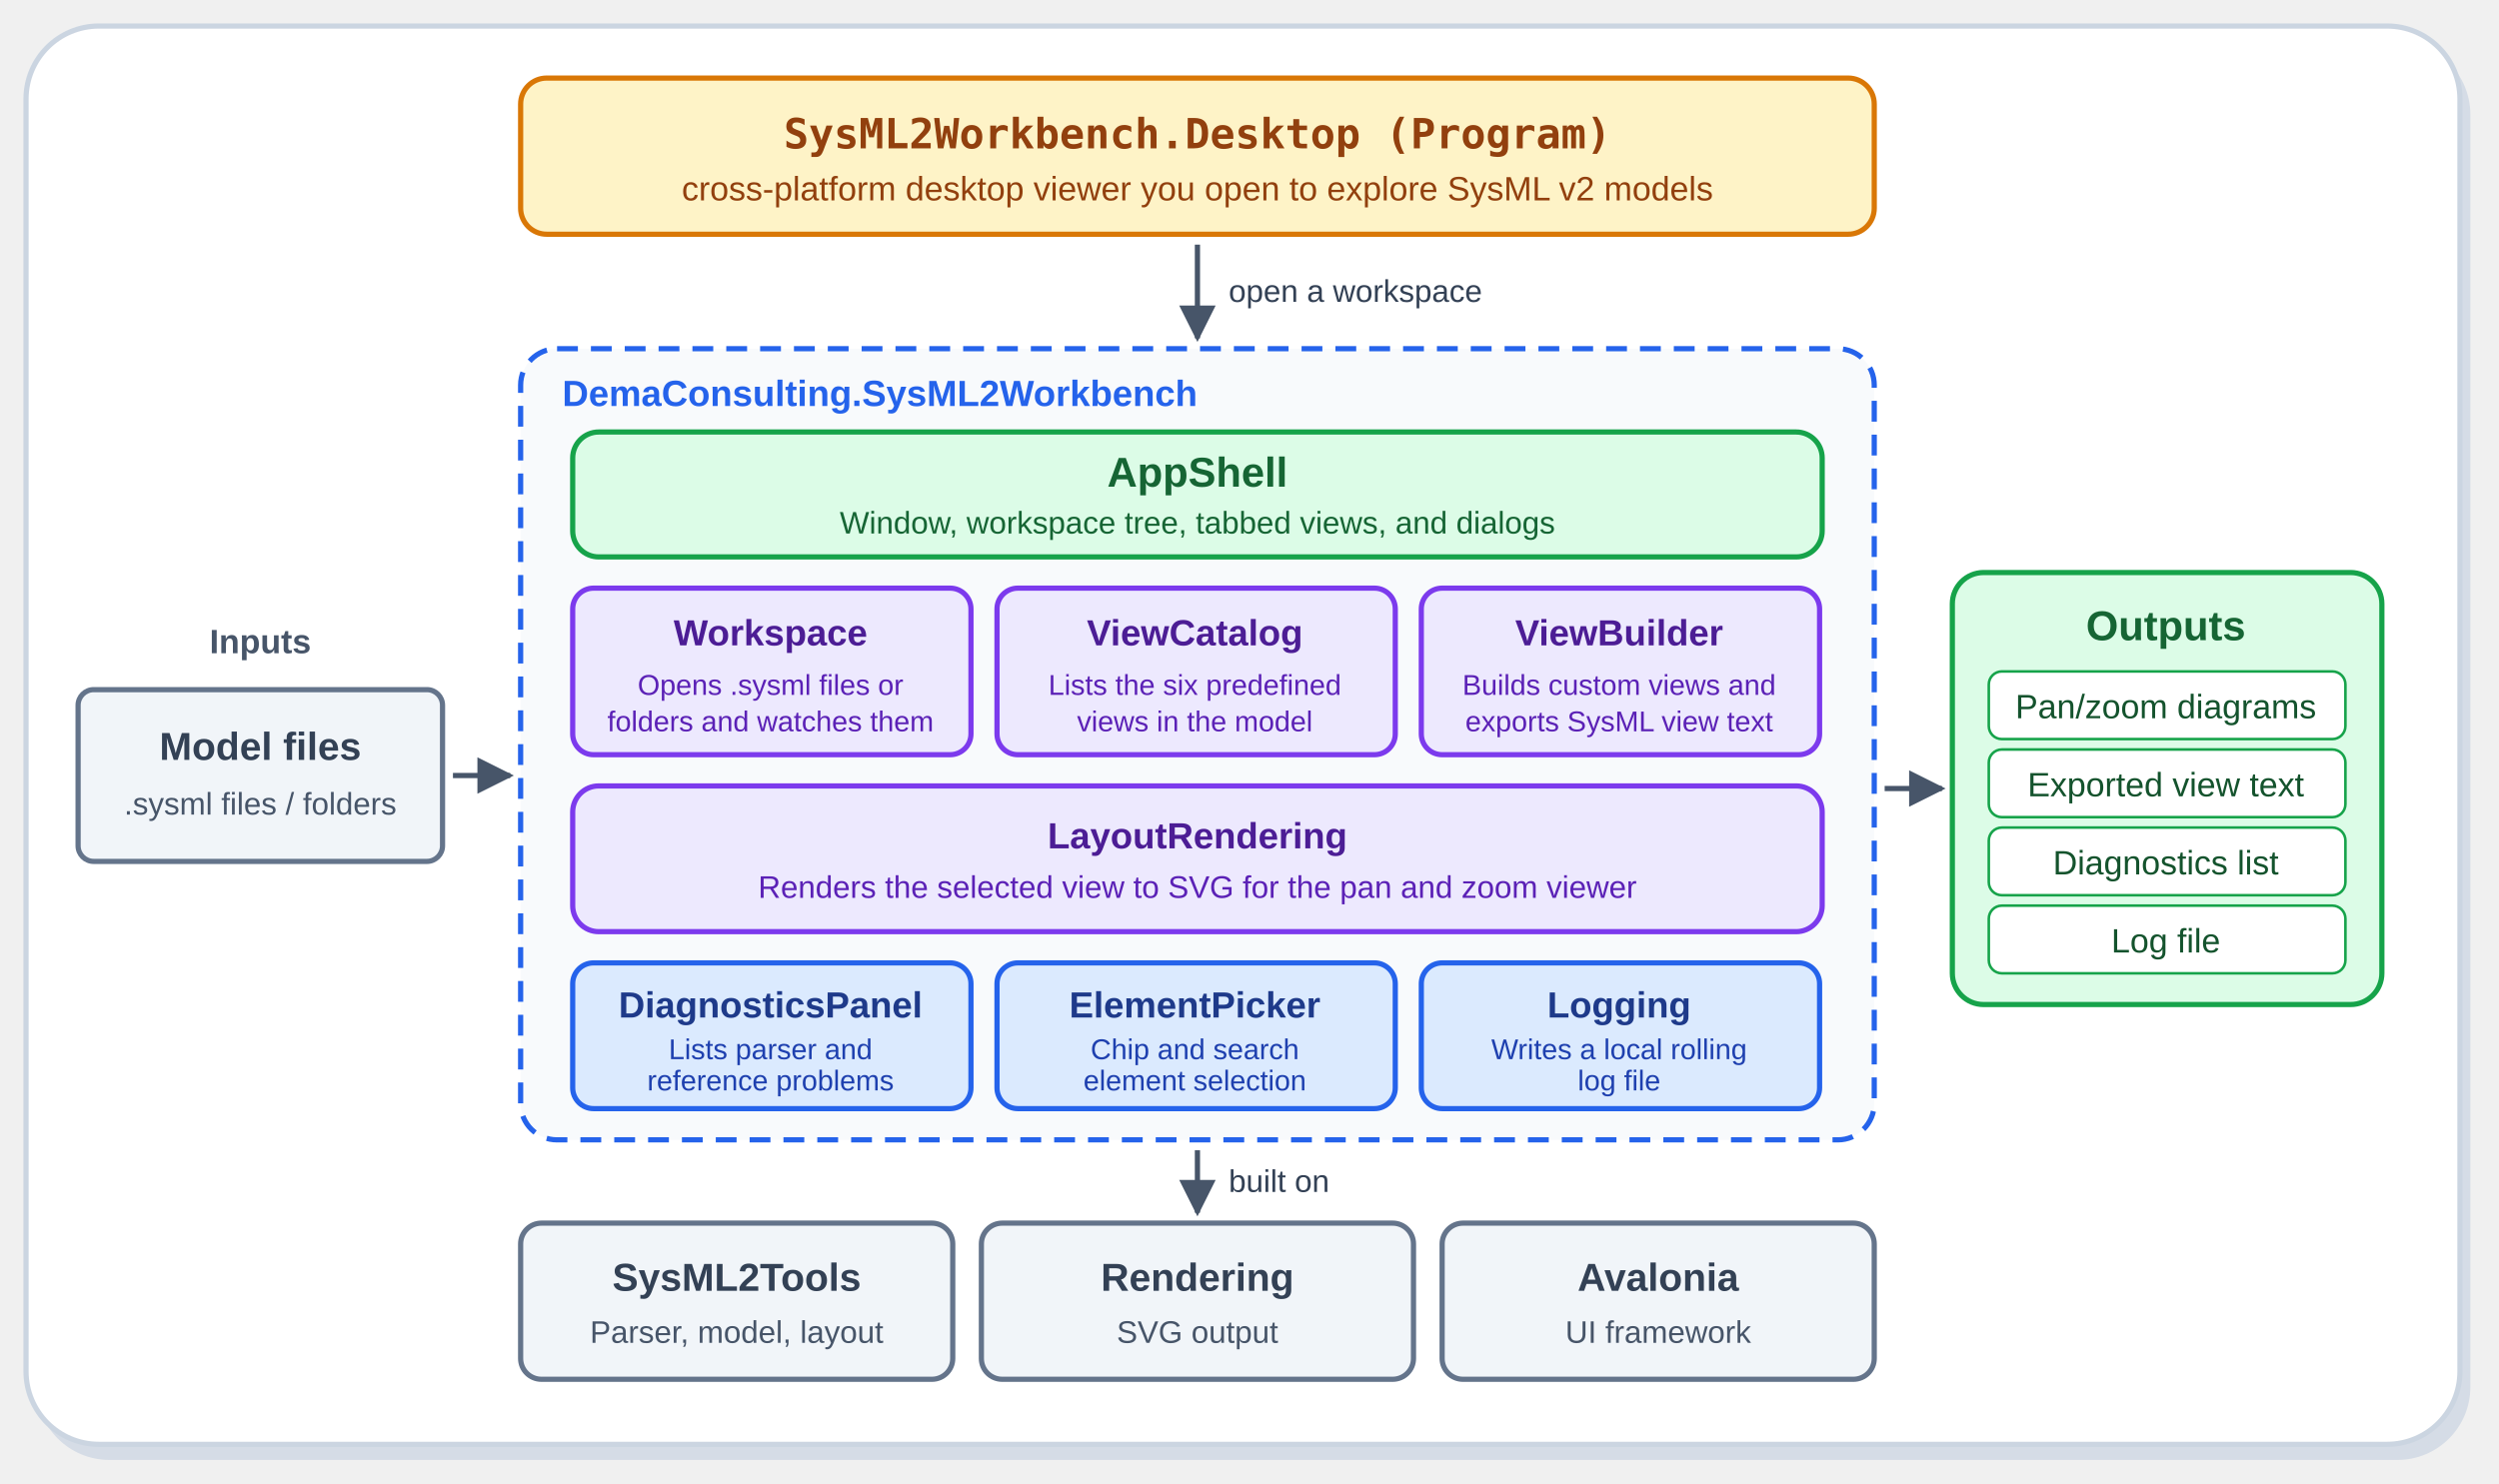
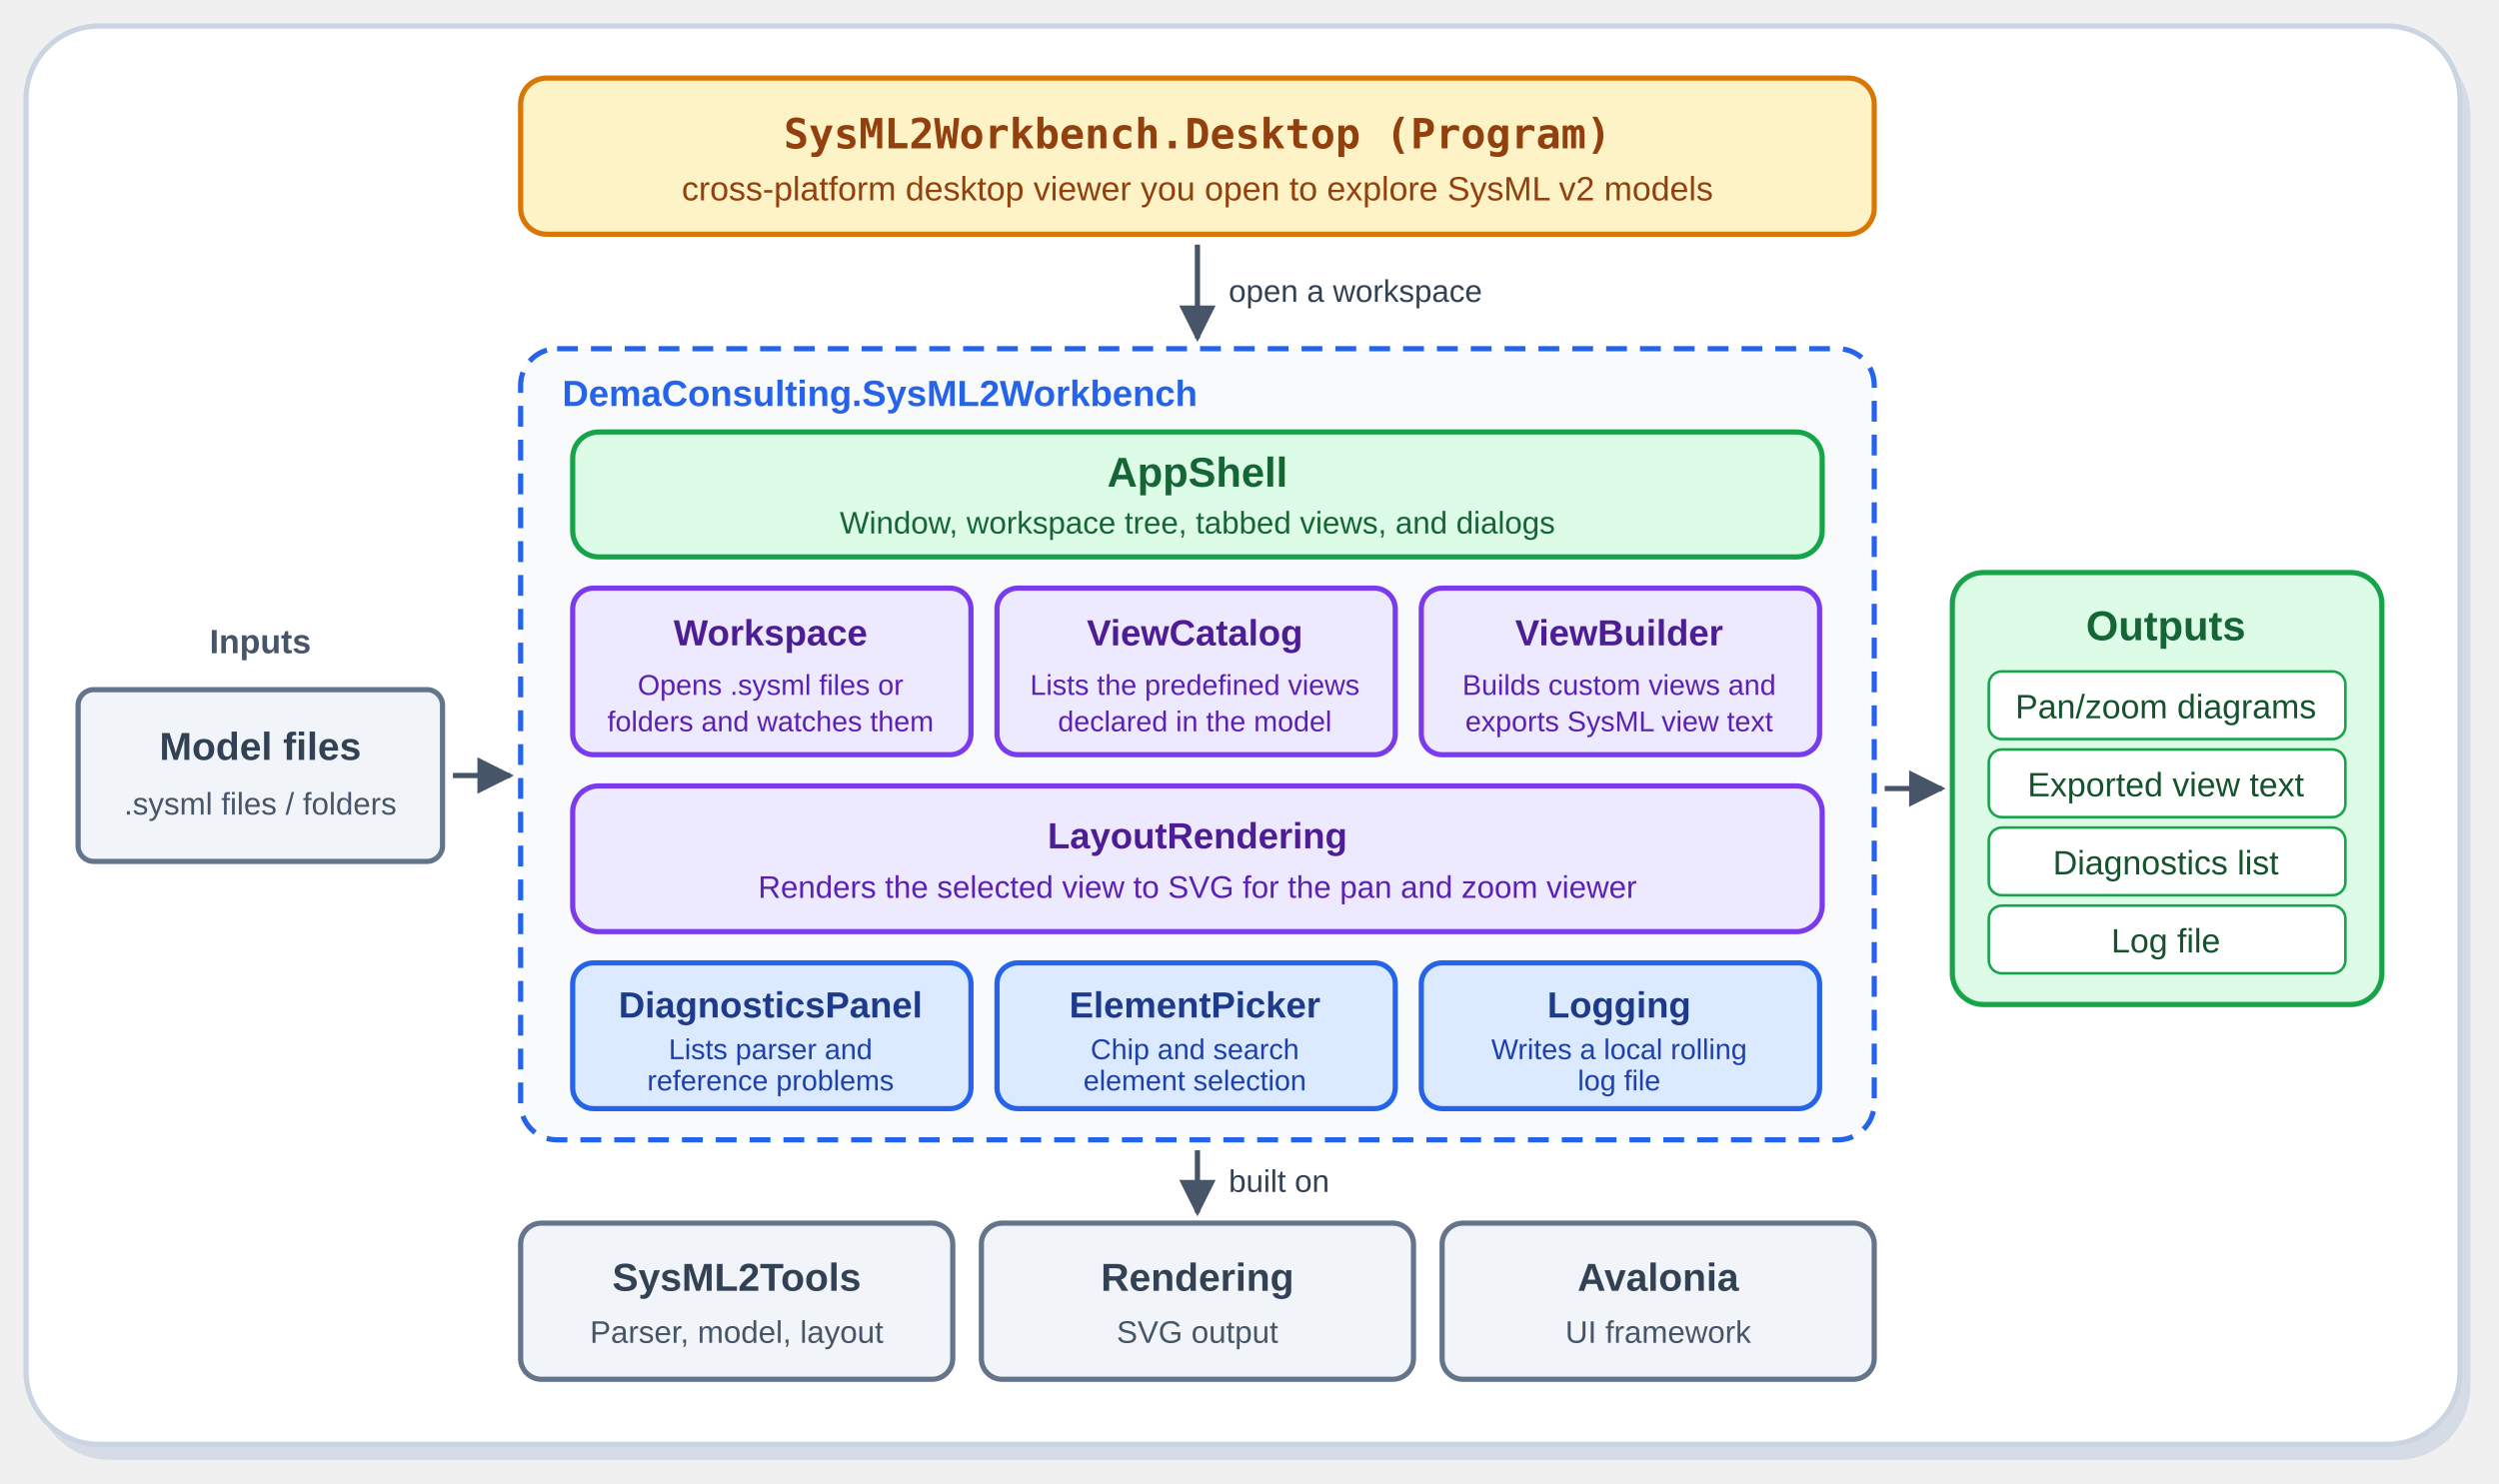
<svg xmlns="http://www.w3.org/2000/svg" width="960" height="570" viewBox="0 0 960 570" font-family="Segoe UI, Arial, sans-serif">
  <defs>
    <marker id="a" viewBox="0 0 10 10" refX="9" refY="5" markerWidth="7" markerHeight="7" orient="auto-start-reverse">
      <path d="M0,0 L10,5 L0,10 z" fill="#475569" />
    </marker>
  </defs>
  <rect x="14" y="16" width="935" height="545" rx="28" fill="#d5dce6" />
  <rect x="10" y="10" width="935" height="545" rx="28" fill="#ffffff" stroke="#cbd5e1" stroke-width="2" />
  <g transform="translate(30,30)">
    <rect x="170" y="0" width="520" height="60" rx="10" fill="#fef3c7" stroke="#d97706" stroke-width="2" />
    <text x="430" y="27" font-size="16" font-family="Consolas, monospace" font-weight="600" fill="#92400e" text-anchor="middle">SysML2Workbench.Desktop (Program)</text>
    <text x="430" y="47" font-size="13" fill="#92400e" text-anchor="middle">cross-platform desktop viewer you open to explore SysML v2 models</text>
    <line x1="430" y1="64" x2="430" y2="100" stroke="#475569" stroke-width="2" marker-end="url(#a)" />
    <text x="442" y="86" font-size="12" fill="#334155">open a workspace</text>
    <rect x="170" y="104" width="520" height="304" rx="14" fill="#f8fafc" stroke="#2563eb" stroke-width="2" stroke-dasharray="8 5" />
    <text x="186" y="126" font-size="14" font-weight="600" fill="#2563eb">DemaConsulting.SysML2Workbench</text>
    <rect x="190" y="136" width="480" height="48" rx="10" fill="#dcfce7" stroke="#16a34a" stroke-width="2" />
    <text x="430" y="157" font-size="16" font-weight="600" fill="#166534" text-anchor="middle">AppShell</text>
    <text x="430" y="175" font-size="12" fill="#166534" text-anchor="middle">Window, workspace tree, tabbed views, and dialogs</text>
    <g font-size="11" fill="#5b21b6" text-anchor="middle">
      <rect x="190" y="196" width="153" height="64" rx="8" fill="#ede9fe" stroke="#7c3aed" stroke-width="2" />
      <text x="266" y="218" font-size="14" font-weight="600" fill="#4c1d95">Workspace</text>
      <text x="266" y="237">Opens .sysml files or</text>
      <text x="266" y="251">folders and watches them</text>
      <rect x="353" y="196" width="153" height="64" rx="8" fill="#ede9fe" stroke="#7c3aed" stroke-width="2" />
      <text x="429" y="218" font-size="14" font-weight="600" fill="#4c1d95">ViewCatalog</text>
-       <text x="429" y="237">Lists the six predefined</text>
-       <text x="429" y="251">views in the model</text>
+       <text x="429" y="237">Lists the predefined views</text>
+       <text x="429" y="251">declared in the model</text>
      <rect x="516" y="196" width="153" height="64" rx="8" fill="#ede9fe" stroke="#7c3aed" stroke-width="2" />
      <text x="592" y="218" font-size="14" font-weight="600" fill="#4c1d95">ViewBuilder</text>
      <text x="592" y="237">Builds custom views and</text>
      <text x="592" y="251">exports SysML view text</text>
    </g>
    <rect x="190" y="272" width="480" height="56" rx="10" fill="#ede9fe" stroke="#7c3aed" stroke-width="2" />
    <text x="430" y="296" font-size="14" font-weight="600" fill="#4c1d95" text-anchor="middle">LayoutRendering</text>
    <text x="430" y="315" font-size="12" fill="#5b21b6" text-anchor="middle">Renders the selected view to SVG for the pan and zoom viewer</text>
    <g font-size="11" fill="#1e40af" text-anchor="middle">
      <rect x="190" y="340" width="153" height="56" rx="8" fill="#dbeafe" stroke="#2563eb" stroke-width="2" />
      <text x="266" y="361" font-size="14" font-weight="600" fill="#1e3a8a">DiagnosticsPanel</text>
      <text x="266" y="377">Lists parser and</text>
      <text x="266" y="389">reference problems</text>
      <rect x="353" y="340" width="153" height="56" rx="8" fill="#dbeafe" stroke="#2563eb" stroke-width="2" />
      <text x="429" y="361" font-size="14" font-weight="600" fill="#1e3a8a">ElementPicker</text>
      <text x="429" y="377">Chip and search</text>
      <text x="429" y="389">element selection</text>
      <rect x="516" y="340" width="153" height="56" rx="8" fill="#dbeafe" stroke="#2563eb" stroke-width="2" />
      <text x="592" y="361" font-size="14" font-weight="600" fill="#1e3a8a">Logging</text>
      <text x="592" y="377">Writes a local rolling</text>
      <text x="592" y="389">log file</text>
    </g>
    <line x1="430" y1="412" x2="430" y2="436" stroke="#475569" stroke-width="2" marker-end="url(#a)" />
    <text x="442" y="428" font-size="12" fill="#334155">built on</text>
    <g text-anchor="middle">
      <rect x="170" y="440" width="166" height="60" rx="8" fill="#f1f5f9" stroke="#64748b" stroke-width="2" />
      <text x="253" y="466" font-size="15" font-weight="600" fill="#334155">SysML2Tools</text>
      <text x="253" y="486" font-size="12" fill="#475569">Parser, model, layout</text>
      <rect x="347" y="440" width="166" height="60" rx="8" fill="#f1f5f9" stroke="#64748b" stroke-width="2" />
      <text x="430" y="466" font-size="15" font-weight="600" fill="#334155">Rendering</text>
      <text x="430" y="486" font-size="12" fill="#475569">SVG output</text>
      <rect x="524" y="440" width="166" height="60" rx="8" fill="#f1f5f9" stroke="#64748b" stroke-width="2" />
      <text x="607" y="466" font-size="15" font-weight="600" fill="#334155">Avalonia</text>
      <text x="607" y="486" font-size="12" fill="#475569">UI framework</text>
    </g>
    <text x="70" y="221" font-size="13" font-weight="600" fill="#475569" text-anchor="middle">Inputs</text>
    <rect x="0" y="235" width="140" height="66" rx="6" fill="#f1f5f9" stroke="#64748b" stroke-width="2" />
    <text x="70" y="262" font-size="15" font-weight="600" fill="#334155" text-anchor="middle">Model files</text>
    <text x="70" y="283" font-size="12" fill="#475569" text-anchor="middle">.sysml files / folders</text>
    <line x1="144" y1="268" x2="166" y2="268" stroke="#475569" stroke-width="2" marker-end="url(#a)" />
    <rect x="720" y="190" width="165" height="166" rx="12" fill="#dcfce7" stroke="#16a34a" stroke-width="2" />
    <text x="802" y="216" font-size="16" font-weight="600" fill="#166534" text-anchor="middle">Outputs</text>
    <g font-size="13" fill="#14532d" text-anchor="middle">
      <rect x="734" y="228" width="137" height="26" rx="5" fill="#ffffff" stroke="#16a34a" />
      <text x="802" y="246">Pan/zoom diagrams</text>
      <rect x="734" y="258" width="137" height="26" rx="5" fill="#ffffff" stroke="#16a34a" />
      <text x="802" y="276">Exported view text</text>
      <rect x="734" y="288" width="137" height="26" rx="5" fill="#ffffff" stroke="#16a34a" />
      <text x="802" y="306">Diagnostics list</text>
      <rect x="734" y="318" width="137" height="26" rx="5" fill="#ffffff" stroke="#16a34a" />
      <text x="802" y="336">Log file</text>
    </g>
    <line x1="694" y1="273" x2="716" y2="273" stroke="#475569" stroke-width="2" marker-end="url(#a)" />
  </g>
</svg>
